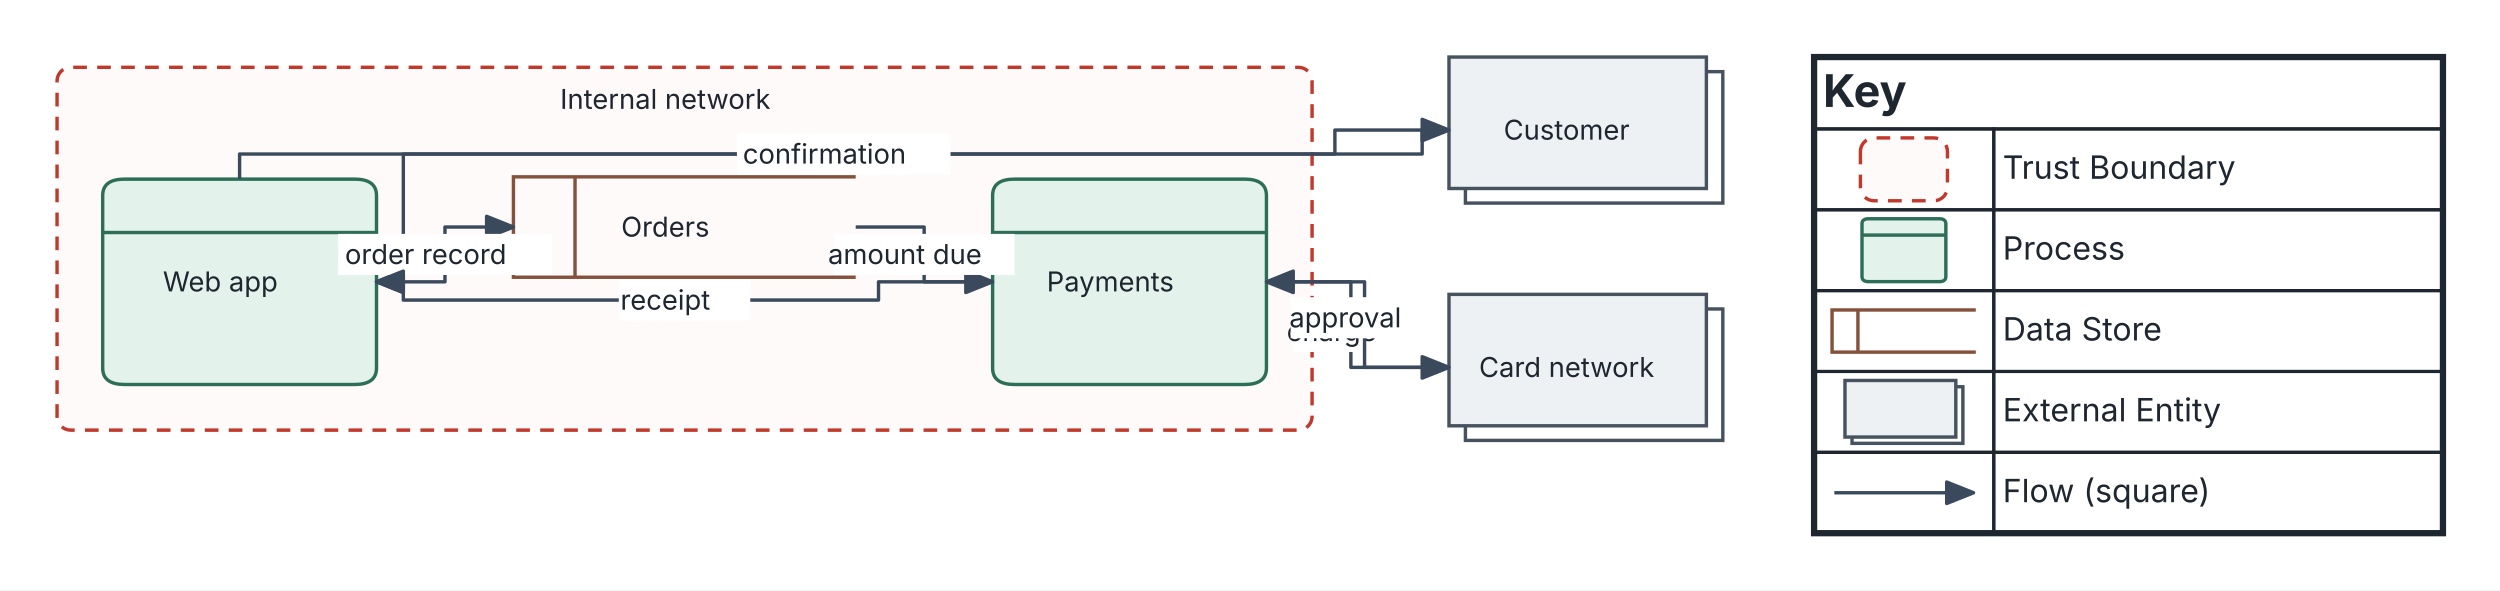
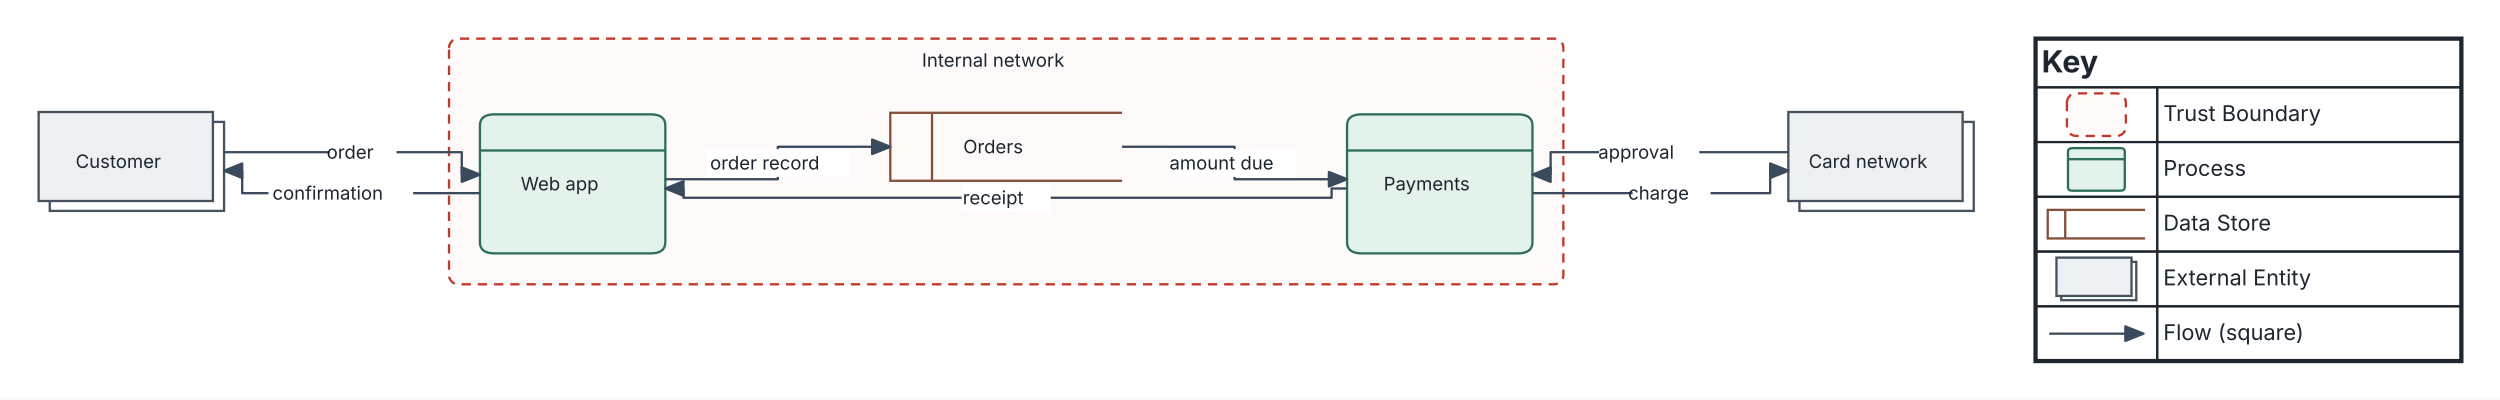
- <svg xmlns="http://www.w3.org/2000/svg" version="1.1" width="1095.591" height="258.661" viewBox="15 15 1095.591 258.661">
-   <rect x="15" y="15" width="1095.591" height="258.661" fill="#ffffff" />
+ <svg xmlns="http://www.w3.org/2000/svg" version="1.1" width="1617.991" height="258.661" viewBox="15 15 1617.991 258.661">
+   <rect x="15" y="15" width="1617.991" height="258.661" fill="#ffffff" />
  <g id="s3">
-     <path d="M40 50.5 C40 47.186 42.686 44.5 46 44.5 L584 44.5 C587.314 44.5 590 47.186 590 50.5 L590 197.5 C590 200.814 587.314 203.5 584 203.5 L46 203.5 C42.686 203.5 40 200.814 40 197.5 Z" fill="#fffafa" stroke="#c0392b" stroke-width="1.5" stroke-dasharray="6 4.5" />
-     <text text-anchor="middle" font-family="Inter, sans-serif" font-size="12" fill="#1e2630" xml:space="preserve">
-       <tspan x="315" y="62.7">Internal network</tspan>
+     <path d="M305.6 46 C305.6 42.686 308.286 40 311.6 40 L1020.8 40 C1024.114 40 1026.8 42.686 1026.8 46 L1026.8 193 C1026.8 196.314 1024.114 199 1020.8 199 L311.6 199 C308.286 199 305.6 196.314 305.6 193 Z" fill="#fffafa" stroke="#c0392b" stroke-width="1.5" stroke-dasharray="6 4.5" />
+     <text text-anchor="middle" font-family="Inter, sans-serif" font-size="12" fill="#1e2630" xml:space="preserve">
+       <tspan x="666.2" y="58.2">Internal network</tspan>
    </text>
  </g>
  <g id="s9">
-     <path d="M69.6 93.5 L170.4 93.5 C176.8 93.5 180 95.9 180 100.7 L180 176.3 C180 181.1 176.8 183.5 170.4 183.5 L69.6 183.5 C63.2 183.5 60 181.1 60 176.3 L60 100.7 C60 95.9 63.2 93.5 69.6 93.5 Z" fill="#e4f2ec" stroke="#2d6e58" stroke-width="1.5" />
-     <path d="M60 116.9 L180 116.9" fill="none" stroke="#2d6e58" stroke-width="1.5" />
-     <text text-anchor="middle" font-family="Inter, sans-serif" font-size="12" fill="#1e2630" xml:space="preserve">
-       <tspan x="120" y="142.7">Web app</tspan>
+     <path d="M335.2 89 L436 89 C442.4 89 445.6 91.4 445.6 96.2 L445.6 171.8 C445.6 176.6 442.4 179 436 179 L335.2 179 C328.8 179 325.6 176.6 325.6 171.8 L325.6 96.2 C325.6 91.4 328.8 89 335.2 89 Z" fill="#e4f2ec" stroke="#2d6e58" stroke-width="1.5" />
+     <path d="M325.6 112.4 L445.6 112.4" fill="none" stroke="#2d6e58" stroke-width="1.5" />
+     <text text-anchor="middle" font-family="Inter, sans-serif" font-size="12" fill="#1e2630" xml:space="preserve">
+       <tspan x="385.6" y="138.2">Web app</tspan>
    </text>
  </g>
  <g id="s11">
-     <path d="M459.6 93.5 L560.4 93.5 C566.8 93.5 570 95.9 570 100.7 L570 176.3 C570 181.1 566.8 183.5 560.4 183.5 L459.6 183.5 C453.2 183.5 450 181.1 450 176.3 L450 100.7 C450 95.9 453.2 93.5 459.6 93.5 Z" fill="#e4f2ec" stroke="#2d6e58" stroke-width="1.5" />
-     <path d="M450 116.9 L570 116.9" fill="none" stroke="#2d6e58" stroke-width="1.5" />
-     <text text-anchor="middle" font-family="Inter, sans-serif" font-size="12" fill="#1e2630" xml:space="preserve">
-       <tspan x="510" y="142.7">Payments</tspan>
+     <path d="M896.4 89 L997.2 89 C1003.6 89 1006.8 91.4 1006.8 96.2 L1006.8 171.8 C1006.8 176.6 1003.6 179 997.2 179 L896.4 179 C890 179 886.8 176.6 886.8 171.8 L886.8 96.2 C886.8 91.4 890 89 896.4 89 Z" fill="#e4f2ec" stroke="#2d6e58" stroke-width="1.5" />
+     <path d="M886.8 112.4 L1006.8 112.4" fill="none" stroke="#2d6e58" stroke-width="1.5" />
+     <text text-anchor="middle" font-family="Inter, sans-serif" font-size="12" fill="#1e2630" xml:space="preserve">
+       <tspan x="946.8" y="138.2">Payments</tspan>
    </text>
  </g>
  <g id="s13">
-     <path d="M390 92.5 L240 92.5 L240 136.5 L390 136.5 M267 92.5 L267 136.5" fill="none" stroke="#84523c" stroke-width="1.5" />
-     <text text-anchor="middle" font-family="Inter, sans-serif" font-size="12" fill="#1e2630" xml:space="preserve">
-       <tspan x="315" y="118.7">Orders</tspan>
+     <path d="M741.2 88 L591.2 88 L591.2 132 L741.2 132 M618.2 88 L618.2 132" fill="none" stroke="#84523c" stroke-width="1.5" />
+     <text text-anchor="middle" font-family="Inter, sans-serif" font-size="12" fill="#1e2630" xml:space="preserve">
+       <tspan x="666.2" y="114.2">Orders</tspan>
    </text>
  </g>
  <g id="s5">
-     <path d="M650 40 L762.8 40 L762.8 97.6 L650 97.6 Z" fill="#eef1f4" stroke="#46535f" stroke-width="1.5" />
-     <path d="M762.8 46.4 L770 46.4 L770 104 L657.2 104 L657.2 97.6" fill="none" stroke="#46535f" stroke-width="1.5" />
-     <text text-anchor="middle" font-family="Inter, sans-serif" font-size="12" fill="#1e2630" xml:space="preserve">
-       <tspan x="710" y="76.2">Customer</tspan>
+     <path d="M40 87.5 L152.8 87.5 L152.8 145.1 L40 145.1 Z" fill="#eef1f4" stroke="#46535f" stroke-width="1.5" />
+     <path d="M152.8 93.9 L160 93.9 L160 151.5 L47.2 151.5 L47.2 145.1" fill="none" stroke="#46535f" stroke-width="1.5" />
+     <text text-anchor="middle" font-family="Inter, sans-serif" font-size="12" fill="#1e2630" xml:space="preserve">
+       <tspan x="100" y="123.7">Customer</tspan>
    </text>
  </g>
  <g id="s7">
-     <path d="M650 144 L762.8 144 L762.8 201.6 L650 201.6 Z" fill="#eef1f4" stroke="#46535f" stroke-width="1.5" />
-     <path d="M762.8 150.4 L770 150.4 L770 208 L657.2 208 L657.2 201.6" fill="none" stroke="#46535f" stroke-width="1.5" />
-     <text text-anchor="middle" font-family="Inter, sans-serif" font-size="12" fill="#1e2630" xml:space="preserve">
-       <tspan x="710" y="180.2">Card network</tspan>
+     <path d="M1172.4 87.5 L1285.2 87.5 L1285.2 145.1 L1172.4 145.1 Z" fill="#eef1f4" stroke="#46535f" stroke-width="1.5" />
+     <path d="M1285.2 93.9 L1292.4 93.9 L1292.4 151.5 L1179.6 151.5 L1179.6 145.1" fill="none" stroke="#46535f" stroke-width="1.5" />
+     <text text-anchor="middle" font-family="Inter, sans-serif" font-size="12" fill="#1e2630" xml:space="preserve">
+       <tspan x="1232.4" y="123.7">Card network</tspan>
    </text>
  </g>
  <g id="key28">
-     <path d="M810 40 L1085.591 40 L1085.591 248.661 L810 248.661 Z" fill="none" stroke="none" />
+     <path d="M1332.4 40 L1607.991 40 L1607.991 248.661 L1332.4 248.661 Z" fill="none" stroke="none" />
  </g>
  <g id="key28_border">
-     <path d="M810 40 L1085.591 40 L1085.591 248.661 L810 248.661 Z" fill="#ffffff" stroke="#1e2630" stroke-width="2.756" />
+     <path d="M1332.4 40 L1607.991 40 L1607.991 248.661 L1332.4 248.661 Z" fill="#ffffff" stroke="#1e2630" stroke-width="2.756" />
  </g>
  <g id="key28_cell0">
-     <path d="M810 40 L1085.591 40 L1085.591 71.496 L810 71.496 Z" fill="none" stroke="#1e2630" stroke-width="1.378" />
+     <path d="M1332.4 40 L1607.991 40 L1607.991 71.496 L1332.4 71.496 Z" fill="none" stroke="#1e2630" stroke-width="1.378" />
  </g>
  <g id="key28_text0">
-     <path d="M813.937 40 L1081.654 40 L1081.654 69.921 L813.937 69.921 Z" fill="none" stroke="none" />
+     <path d="M1336.337 40 L1604.054 40 L1604.054 69.921 L1336.337 69.921 Z" fill="none" stroke="none" />
    <text text-anchor="start" font-family="Inter, sans-serif" font-size="19.685" font-weight="bold" fill="#1e2630" xml:space="preserve">
-       <tspan x="813.937" y="61.85">Key</tspan>
+       <tspan x="1336.337" y="61.85">Key</tspan>
    </text>
  </g>
  <g id="key28_cell1">
-     <path d="M810 71.496 L888.74 71.496 L888.74 106.929 L810 106.929 Z" fill="none" stroke="#1e2630" stroke-width="1.378" />
+     <path d="M1332.4 71.496 L1411.14 71.496 L1411.14 106.929 L1332.4 106.929 Z" fill="none" stroke="#1e2630" stroke-width="1.378" />
  </g>
  <g id="key28_text1">
-     <path d="M813.937 71.496 L884.803 71.496 L884.803 105.354 L813.937 105.354 Z" fill="none" stroke="none" />
+     <path d="M1336.337 71.496 L1407.203 71.496 L1407.203 105.354 L1336.337 105.354 Z" fill="none" stroke="none" />
  </g>
  <g id="key28_cell2">
-     <path d="M888.74 71.496 L1085.591 71.496 L1085.591 106.929 L888.74 106.929 Z" fill="none" stroke="#1e2630" stroke-width="1.378" />
+     <path d="M1411.14 71.496 L1607.991 71.496 L1607.991 106.929 L1411.14 106.929 Z" fill="none" stroke="#1e2630" stroke-width="1.378" />
  </g>
  <g id="key28_text2">
-     <path d="M892.677 71.496 L1081.654 71.496 L1081.654 105.354 L892.677 105.354 Z" fill="none" stroke="none" />
-     <text text-anchor="start" font-family="Inter, sans-serif" font-size="14.061" fill="#1e2630" xml:space="preserve">
-       <tspan x="892.677" y="93.346">Trust Boundary</tspan>
+     <path d="M1415.077 71.496 L1604.054 71.496 L1604.054 105.354 L1415.077 105.354 Z" fill="none" stroke="none" />
+     <text text-anchor="start" font-family="Inter, sans-serif" font-size="14.061" fill="#1e2630" xml:space="preserve">
+       <tspan x="1415.077" y="93.346">Trust Boundary</tspan>
    </text>
  </g>
  <g id="key28_cell3">
-     <path d="M810 106.929 L888.74 106.929 L888.74 142.362 L810 142.362 Z" fill="none" stroke="#1e2630" stroke-width="1.378" />
+     <path d="M1332.4 106.929 L1411.14 106.929 L1411.14 142.362 L1332.4 142.362 Z" fill="none" stroke="#1e2630" stroke-width="1.378" />
  </g>
  <g id="key28_text3">
-     <path d="M813.937 106.929 L884.803 106.929 L884.803 140.787 L813.937 140.787 Z" fill="none" stroke="none" />
+     <path d="M1336.337 106.929 L1407.203 106.929 L1407.203 140.787 L1336.337 140.787 Z" fill="none" stroke="none" />
  </g>
  <g id="key28_cell4">
-     <path d="M888.74 106.929 L1085.591 106.929 L1085.591 142.362 L888.74 142.362 Z" fill="none" stroke="#1e2630" stroke-width="1.378" />
+     <path d="M1411.14 106.929 L1607.991 106.929 L1607.991 142.362 L1411.14 142.362 Z" fill="none" stroke="#1e2630" stroke-width="1.378" />
  </g>
  <g id="key28_text4">
-     <path d="M892.677 106.929 L1081.654 106.929 L1081.654 140.787 L892.677 140.787 Z" fill="none" stroke="none" />
-     <text text-anchor="start" font-family="Inter, sans-serif" font-size="14.061" fill="#1e2630" xml:space="preserve">
-       <tspan x="892.677" y="128.78">Process</tspan>
+     <path d="M1415.077 106.929 L1604.054 106.929 L1604.054 140.787 L1415.077 140.787 Z" fill="none" stroke="none" />
+     <text text-anchor="start" font-family="Inter, sans-serif" font-size="14.061" fill="#1e2630" xml:space="preserve">
+       <tspan x="1415.077" y="128.78">Process</tspan>
    </text>
  </g>
  <g id="key28_cell5">
-     <path d="M810 142.362 L888.74 142.362 L888.74 177.795 L810 177.795 Z" fill="none" stroke="#1e2630" stroke-width="1.378" />
+     <path d="M1332.4 142.362 L1411.14 142.362 L1411.14 177.795 L1332.4 177.795 Z" fill="none" stroke="#1e2630" stroke-width="1.378" />
  </g>
  <g id="key28_text5">
-     <path d="M813.937 142.362 L884.803 142.362 L884.803 176.22 L813.937 176.22 Z" fill="none" stroke="none" />
+     <path d="M1336.337 142.362 L1407.203 142.362 L1407.203 176.22 L1336.337 176.22 Z" fill="none" stroke="none" />
  </g>
  <g id="key28_cell6">
-     <path d="M888.74 142.362 L1085.591 142.362 L1085.591 177.795 L888.74 177.795 Z" fill="none" stroke="#1e2630" stroke-width="1.378" />
+     <path d="M1411.14 142.362 L1607.991 142.362 L1607.991 177.795 L1411.14 177.795 Z" fill="none" stroke="#1e2630" stroke-width="1.378" />
  </g>
  <g id="key28_text6">
-     <path d="M892.677 142.362 L1081.654 142.362 L1081.654 176.22 L892.677 176.22 Z" fill="none" stroke="none" />
-     <text text-anchor="start" font-family="Inter, sans-serif" font-size="14.061" fill="#1e2630" xml:space="preserve">
-       <tspan x="892.677" y="164.213">Data Store</tspan>
+     <path d="M1415.077 142.362 L1604.054 142.362 L1604.054 176.22 L1415.077 176.22 Z" fill="none" stroke="none" />
+     <text text-anchor="start" font-family="Inter, sans-serif" font-size="14.061" fill="#1e2630" xml:space="preserve">
+       <tspan x="1415.077" y="164.213">Data Store</tspan>
    </text>
  </g>
  <g id="key28_cell7">
-     <path d="M810 177.795 L888.74 177.795 L888.74 213.228 L810 213.228 Z" fill="none" stroke="#1e2630" stroke-width="1.378" />
+     <path d="M1332.4 177.795 L1411.14 177.795 L1411.14 213.228 L1332.4 213.228 Z" fill="none" stroke="#1e2630" stroke-width="1.378" />
  </g>
  <g id="key28_text7">
-     <path d="M813.937 177.795 L884.803 177.795 L884.803 211.654 L813.937 211.654 Z" fill="none" stroke="none" />
+     <path d="M1336.337 177.795 L1407.203 177.795 L1407.203 211.654 L1336.337 211.654 Z" fill="none" stroke="none" />
  </g>
  <g id="key28_cell8">
-     <path d="M888.74 177.795 L1085.591 177.795 L1085.591 213.228 L888.74 213.228 Z" fill="none" stroke="#1e2630" stroke-width="1.378" />
+     <path d="M1411.14 177.795 L1607.991 177.795 L1607.991 213.228 L1411.14 213.228 Z" fill="none" stroke="#1e2630" stroke-width="1.378" />
  </g>
  <g id="key28_text8">
-     <path d="M892.677 177.795 L1081.654 177.795 L1081.654 211.654 L892.677 211.654 Z" fill="none" stroke="none" />
-     <text text-anchor="start" font-family="Inter, sans-serif" font-size="14.061" fill="#1e2630" xml:space="preserve">
-       <tspan x="892.677" y="199.646">External Entity</tspan>
+     <path d="M1415.077 177.795 L1604.054 177.795 L1604.054 211.654 L1415.077 211.654 Z" fill="none" stroke="none" />
+     <text text-anchor="start" font-family="Inter, sans-serif" font-size="14.061" fill="#1e2630" xml:space="preserve">
+       <tspan x="1415.077" y="199.646">External Entity</tspan>
    </text>
  </g>
  <g id="key28_cell9">
-     <path d="M810 213.228 L888.74 213.228 L888.74 248.661 L810 248.661 Z" fill="none" stroke="#1e2630" stroke-width="1.378" />
+     <path d="M1332.4 213.228 L1411.14 213.228 L1411.14 248.661 L1332.4 248.661 Z" fill="none" stroke="#1e2630" stroke-width="1.378" />
  </g>
  <g id="key28_text9">
-     <path d="M813.937 213.228 L884.803 213.228 L884.803 247.087 L813.937 247.087 Z" fill="none" stroke="none" />
+     <path d="M1336.337 213.228 L1407.203 213.228 L1407.203 247.087 L1336.337 247.087 Z" fill="none" stroke="none" />
  </g>
  <g id="key28_cell10">
-     <path d="M888.74 213.228 L1085.591 213.228 L1085.591 248.661 L888.74 248.661 Z" fill="none" stroke="#1e2630" stroke-width="1.378" />
+     <path d="M1411.14 213.228 L1607.991 213.228 L1607.991 248.661 L1411.14 248.661 Z" fill="none" stroke="#1e2630" stroke-width="1.378" />
  </g>
  <g id="key28_text10">
-     <path d="M892.677 213.228 L1081.654 213.228 L1081.654 247.087 L892.677 247.087 Z" fill="none" stroke="none" />
-     <text text-anchor="start" font-family="Inter, sans-serif" font-size="14.061" fill="#1e2630" xml:space="preserve">
-       <tspan x="892.677" y="235.079">Flow (square)</tspan>
+     <path d="M1415.077 213.228 L1604.054 213.228 L1604.054 247.087 L1415.077 247.087 Z" fill="none" stroke="none" />
+     <text text-anchor="start" font-family="Inter, sans-serif" font-size="14.061" fill="#1e2630" xml:space="preserve">
+       <tspan x="1415.077" y="235.079">Flow (square)</tspan>
    </text>
  </g>
  <g id="key28_s0">
-     <path d="M830.291 81.433 C830.291 78.119 832.977 75.433 836.291 75.433 L862.449 75.433 C865.763 75.433 868.449 78.119 868.449 81.433 L868.449 96.992 C868.449 100.306 865.763 102.992 862.449 102.992 L836.291 102.992 C832.977 102.992 830.291 100.306 830.291 96.992 Z" fill="#fffafa" stroke="#c0392b" stroke-width="1.5" stroke-dasharray="6 4.5" />
+     <path d="M1352.691 81.433 C1352.691 78.119 1355.377 75.433 1358.691 75.433 L1384.849 75.433 C1388.163 75.433 1390.849 78.119 1390.849 81.433 L1390.849 96.992 C1390.849 100.306 1388.163 102.992 1384.849 102.992 L1358.691 102.992 C1355.377 102.992 1352.691 100.306 1352.691 96.992 Z" fill="#fffafa" stroke="#c0392b" stroke-width="1.5" stroke-dasharray="6 4.5" />
  </g>
  <g id="key28_s1">
-     <path d="M833.937 110.866 L864.803 110.866 C866.763 110.866 867.743 111.601 867.743 113.071 L867.743 136.22 C867.743 137.69 866.763 138.425 864.803 138.425 L833.937 138.425 C831.977 138.425 830.997 137.69 830.997 136.22 L830.997 113.071 C830.997 111.601 831.977 110.866 833.937 110.866 Z" fill="#e4f2ec" stroke="#2d6e58" stroke-width="1.5" />
-     <path d="M830.997 118.031 L867.743 118.031" fill="none" stroke="#2d6e58" stroke-width="1.5" />
+     <path d="M1356.337 110.866 L1387.203 110.866 C1389.163 110.866 1390.143 111.601 1390.143 113.071 L1390.143 136.22 C1390.143 137.69 1389.163 138.425 1387.203 138.425 L1356.337 138.425 C1354.377 138.425 1353.397 137.69 1353.397 136.22 L1353.397 113.071 C1353.397 111.601 1354.377 110.866 1356.337 110.866 Z" fill="#e4f2ec" stroke="#2d6e58" stroke-width="1.5" />
+     <path d="M1353.397 118.031 L1390.143 118.031" fill="none" stroke="#2d6e58" stroke-width="1.5" />
  </g>
  <g id="key28_s2">
-     <path d="M880.866 150.84 L817.874 150.84 L817.874 169.318 L880.866 169.318 M829.213 150.84 L829.213 169.318" fill="none" stroke="#84523c" stroke-width="1.5" />
+     <path d="M1403.266 150.84 L1340.274 150.84 L1340.274 169.318 L1403.266 169.318 M1351.613 150.84 L1351.613 169.318" fill="none" stroke="#84523c" stroke-width="1.5" />
  </g>
  <g id="key28_s3">
-     <path d="M823.533 181.732 L872.106 181.732 L872.106 206.535 L823.533 206.535 Z" fill="#eef1f4" stroke="#46535f" stroke-width="1.5" />
-     <path d="M872.106 184.488 L875.207 184.488 L875.207 209.291 L826.634 209.291 L826.634 206.535" fill="none" stroke="#46535f" stroke-width="1.5" />
+     <path d="M1345.933 181.732 L1394.506 181.732 L1394.506 206.535 L1345.933 206.535 Z" fill="#eef1f4" stroke="#46535f" stroke-width="1.5" />
+     <path d="M1394.506 184.488 L1397.607 184.488 L1397.607 209.291 L1349.034 209.291 L1349.034 206.535" fill="none" stroke="#46535f" stroke-width="1.5" />
  </g>
  <g id="key28_s4a">
-     <path d="M817.874 230.445 L818.874 230.445 L818.874 231.445 L817.874 231.445 Z" fill="none" stroke="none" />
+     <path d="M1340.274 230.445 L1341.274 230.445 L1341.274 231.445 L1340.274 231.445 Z" fill="none" stroke="none" />
  </g>
  <g id="key28_s4b">
-     <path d="M879.866 230.445 L880.866 230.445 L880.866 231.445 L879.866 231.445 Z" fill="none" stroke="none" />
+     <path d="M1402.266 230.445 L1403.266 230.445 L1403.266 231.445 L1402.266 231.445 Z" fill="none" stroke="none" />
  </g>
  <g id="c15">
-     <path d="M650 72 L600 72 L600 82.5 L191.75 82.5 L191.75 138.5 L191.75 138.5" fill="none" stroke="#3a4a5c" stroke-width="1.5" stroke-linejoin="round" />
-     <path d="M180 138.5 L191.75 133.8 L191.75 143.2 Z" fill="#3a4a5c" stroke="#3a4a5c" stroke-width="1.5" stroke-linejoin="round" />
-     <rect x="370.65" y="73.5" width="43.2" height="18" fill="#ffffff" />
-     <text text-anchor="middle" font-family="Inter, sans-serif" font-size="12" fill="#1e2630" xml:space="preserve">
-       <tspan x="392.25" y="86.7">order</tspan>
+     <path d="M160 113.5 L313.85 113.5 L313.85 128 L313.85 128" fill="none" stroke="#3a4a5c" stroke-width="1.5" stroke-linejoin="round" />
+     <path d="M325.6 128 L313.85 132.7 L313.85 123.3 Z" fill="#3a4a5c" stroke="#3a4a5c" stroke-width="1.5" stroke-linejoin="round" />
+     <rect x="228.45" y="104.5" width="43.2" height="18" fill="#ffffff" />
+     <text text-anchor="middle" font-family="Inter, sans-serif" font-size="12" fill="#1e2630" xml:space="preserve">
+       <tspan x="250.05" y="117.7">order</tspan>
    </text>
  </g>
  <g id="c17">
-     <path d="M180 138.5 L210 138.5 L210 114.5 L228.25 114.5" fill="none" stroke="#3a4a5c" stroke-width="1.5" stroke-linejoin="round" />
-     <path d="M240 114.5 L228.25 119.2 L228.25 109.8 Z" fill="#3a4a5c" stroke="#3a4a5c" stroke-width="1.5" stroke-linejoin="round" />
-     <rect x="163.2" y="117.5" width="93.6" height="18" fill="#ffffff" />
-     <text text-anchor="middle" font-family="Inter, sans-serif" font-size="12" fill="#1e2630" xml:space="preserve">
-       <tspan x="210" y="130.7">order record</tspan>
+     <path d="M445.6 131 L518.4 131 L518.4 110 L579.45 110" fill="none" stroke="#3a4a5c" stroke-width="1.5" stroke-linejoin="round" />
+     <path d="M591.2 110 L579.45 114.7 L579.45 105.3 Z" fill="#3a4a5c" stroke="#3a4a5c" stroke-width="1.5" stroke-linejoin="round" />
+     <rect x="471.6" y="111.5" width="93.6" height="18" fill="#ffffff" />
+     <text text-anchor="middle" font-family="Inter, sans-serif" font-size="12" fill="#1e2630" xml:space="preserve">
+       <tspan x="518.4" y="124.7">order record</tspan>
    </text>
  </g>
  <g id="c19">
-     <path d="M390 114.5 L420 114.5 L420 138.5 L438.25 138.5" fill="none" stroke="#3a4a5c" stroke-width="1.5" stroke-linejoin="round" />
-     <path d="M450 138.5 L438.25 143.2 L438.25 133.8 Z" fill="#3a4a5c" stroke="#3a4a5c" stroke-width="1.5" stroke-linejoin="round" />
-     <rect x="380.4" y="117.5" width="79.2" height="18" fill="#ffffff" />
-     <text text-anchor="middle" font-family="Inter, sans-serif" font-size="12" fill="#1e2630" xml:space="preserve">
-       <tspan x="420" y="130.7">amount due</tspan>
+     <path d="M741.2 110 L814 110 L814 131 L875.05 131" fill="none" stroke="#3a4a5c" stroke-width="1.5" stroke-linejoin="round" />
+     <path d="M886.8 131 L875.05 135.7 L875.05 126.3 Z" fill="#3a4a5c" stroke="#3a4a5c" stroke-width="1.5" stroke-linejoin="round" />
+     <rect x="774.4" y="111.5" width="79.2" height="18" fill="#ffffff" />
+     <text text-anchor="middle" font-family="Inter, sans-serif" font-size="12" fill="#1e2630" xml:space="preserve">
+       <tspan x="814" y="124.7">amount due</tspan>
    </text>
  </g>
  <g id="c21">
-     <path d="M570 138.5 L607 138.5 L607 176 L638.25 176" fill="none" stroke="#3a4a5c" stroke-width="1.5" stroke-linejoin="round" />
-     <path d="M650 176 L638.25 180.7 L638.25 171.3 Z" fill="#3a4a5c" stroke="#3a4a5c" stroke-width="1.5" stroke-linejoin="round" />
-     <rect x="581.8" y="151.25" width="50.4" height="18" fill="#ffffff" />
-     <text text-anchor="middle" font-family="Inter, sans-serif" font-size="12" fill="#1e2630" xml:space="preserve">
-       <tspan x="607" y="164.45">charge</tspan>
+     <path d="M1006.8 140 L1160.65 140 L1160.65 125.5 L1160.65 125.5" fill="none" stroke="#3a4a5c" stroke-width="1.5" stroke-linejoin="round" />
+     <path d="M1172.4 125.5 L1160.65 130.2 L1160.65 120.8 Z" fill="#3a4a5c" stroke="#3a4a5c" stroke-width="1.5" stroke-linejoin="round" />
+     <rect x="1071.65" y="131" width="50.4" height="18" fill="#ffffff" />
+     <text text-anchor="middle" font-family="Inter, sans-serif" font-size="12" fill="#1e2630" xml:space="preserve">
+       <tspan x="1096.85" y="144.2">charge</tspan>
    </text>
  </g>
  <g id="c23">
-     <path d="M650 176 L613 176 L613 138.5 L581.75 138.5" fill="none" stroke="#3a4a5c" stroke-width="1.5" stroke-linejoin="round" />
-     <path d="M570 138.5 L581.75 133.8 L581.75 143.2 Z" fill="#3a4a5c" stroke="#3a4a5c" stroke-width="1.5" stroke-linejoin="round" />
-     <rect x="580.6" y="145.25" width="64.8" height="18" fill="#ffffff" />
-     <text text-anchor="middle" font-family="Inter, sans-serif" font-size="12" fill="#1e2630" xml:space="preserve">
-       <tspan x="613" y="158.45">approval</tspan>
+     <path d="M1172.4 113.5 L1018.55 113.5 L1018.55 128 L1018.55 128" fill="none" stroke="#3a4a5c" stroke-width="1.5" stroke-linejoin="round" />
+     <path d="M1006.8 128 L1018.55 123.3 L1018.55 132.7 Z" fill="#3a4a5c" stroke="#3a4a5c" stroke-width="1.5" stroke-linejoin="round" />
+     <rect x="1049.95" y="104.5" width="64.8" height="18" fill="#ffffff" />
+     <text text-anchor="middle" font-family="Inter, sans-serif" font-size="12" fill="#1e2630" xml:space="preserve">
+       <tspan x="1082.35" y="117.7">approval</tspan>
    </text>
  </g>
  <g id="c25">
-     <path d="M450 138.5 L400 138.5 L400 146.5 L191.75 146.5 L191.75 138.5 L191.75 138.5" fill="none" stroke="#3a4a5c" stroke-width="1.5" stroke-linejoin="round" />
-     <path d="M180 138.5 L191.75 133.8 L191.75 143.2 Z" fill="#3a4a5c" stroke="#3a4a5c" stroke-width="1.5" stroke-linejoin="round" />
-     <rect x="286.2" y="137.5" width="57.6" height="18" fill="#ffffff" />
-     <text text-anchor="middle" font-family="Inter, sans-serif" font-size="12" fill="#1e2630" xml:space="preserve">
-       <tspan x="315" y="150.7">receipt</tspan>
+     <path d="M886.8 137 L876.8 137 L876.8 143 L457.35 143 L457.35 137 L457.35 137" fill="none" stroke="#3a4a5c" stroke-width="1.5" stroke-linejoin="round" />
+     <path d="M445.6 137 L457.35 132.3 L457.35 141.7 Z" fill="#3a4a5c" stroke="#3a4a5c" stroke-width="1.5" stroke-linejoin="round" />
+     <rect x="637.4" y="134" width="57.6" height="18" fill="#ffffff" />
+     <text text-anchor="middle" font-family="Inter, sans-serif" font-size="12" fill="#1e2630" xml:space="preserve">
+       <tspan x="666.2" y="147.2">receipt</tspan>
    </text>
  </g>
  <g id="c27">
-     <path d="M120 93.5 L120 82.5 L638.25 82.5 L638.25 72 L638.25 72" fill="none" stroke="#3a4a5c" stroke-width="1.5" stroke-linejoin="round" />
-     <path d="M650 72 L638.25 76.7 L638.25 67.3 Z" fill="#3a4a5c" stroke="#3a4a5c" stroke-width="1.5" stroke-linejoin="round" />
-     <rect x="337.95" y="73.5" width="93.6" height="18" fill="#ffffff" />
-     <text text-anchor="middle" font-family="Inter, sans-serif" font-size="12" fill="#1e2630" xml:space="preserve">
-       <tspan x="384.75" y="86.7">confirmation</tspan>
+     <path d="M325.6 140 L171.75 140 L171.75 125.5 L171.75 125.5" fill="none" stroke="#3a4a5c" stroke-width="1.5" stroke-linejoin="round" />
+     <path d="M160 125.5 L171.75 120.8 L171.75 130.2 Z" fill="#3a4a5c" stroke="#3a4a5c" stroke-width="1.5" stroke-linejoin="round" />
+     <rect x="188.75" y="131" width="93.6" height="18" fill="#ffffff" />
+     <text text-anchor="middle" font-family="Inter, sans-serif" font-size="12" fill="#1e2630" xml:space="preserve">
+       <tspan x="235.55" y="144.2">confirmation</tspan>
    </text>
  </g>
  <g id="key28_s4c">
-     <path d="M818.874 230.945 L868.116 230.945" fill="none" stroke="#3a4a5c" stroke-width="1.5" stroke-linejoin="round" />
-     <path d="M879.866 230.945 L868.116 235.645 L868.116 226.245 Z" fill="#3a4a5c" stroke="#3a4a5c" stroke-width="1.5" stroke-linejoin="round" />
+     <path d="M1341.274 230.945 L1390.516 230.945" fill="none" stroke="#3a4a5c" stroke-width="1.5" stroke-linejoin="round" />
+     <path d="M1402.266 230.945 L1390.516 235.645 L1390.516 226.245 Z" fill="#3a4a5c" stroke="#3a4a5c" stroke-width="1.5" stroke-linejoin="round" />
  </g>
</svg>
